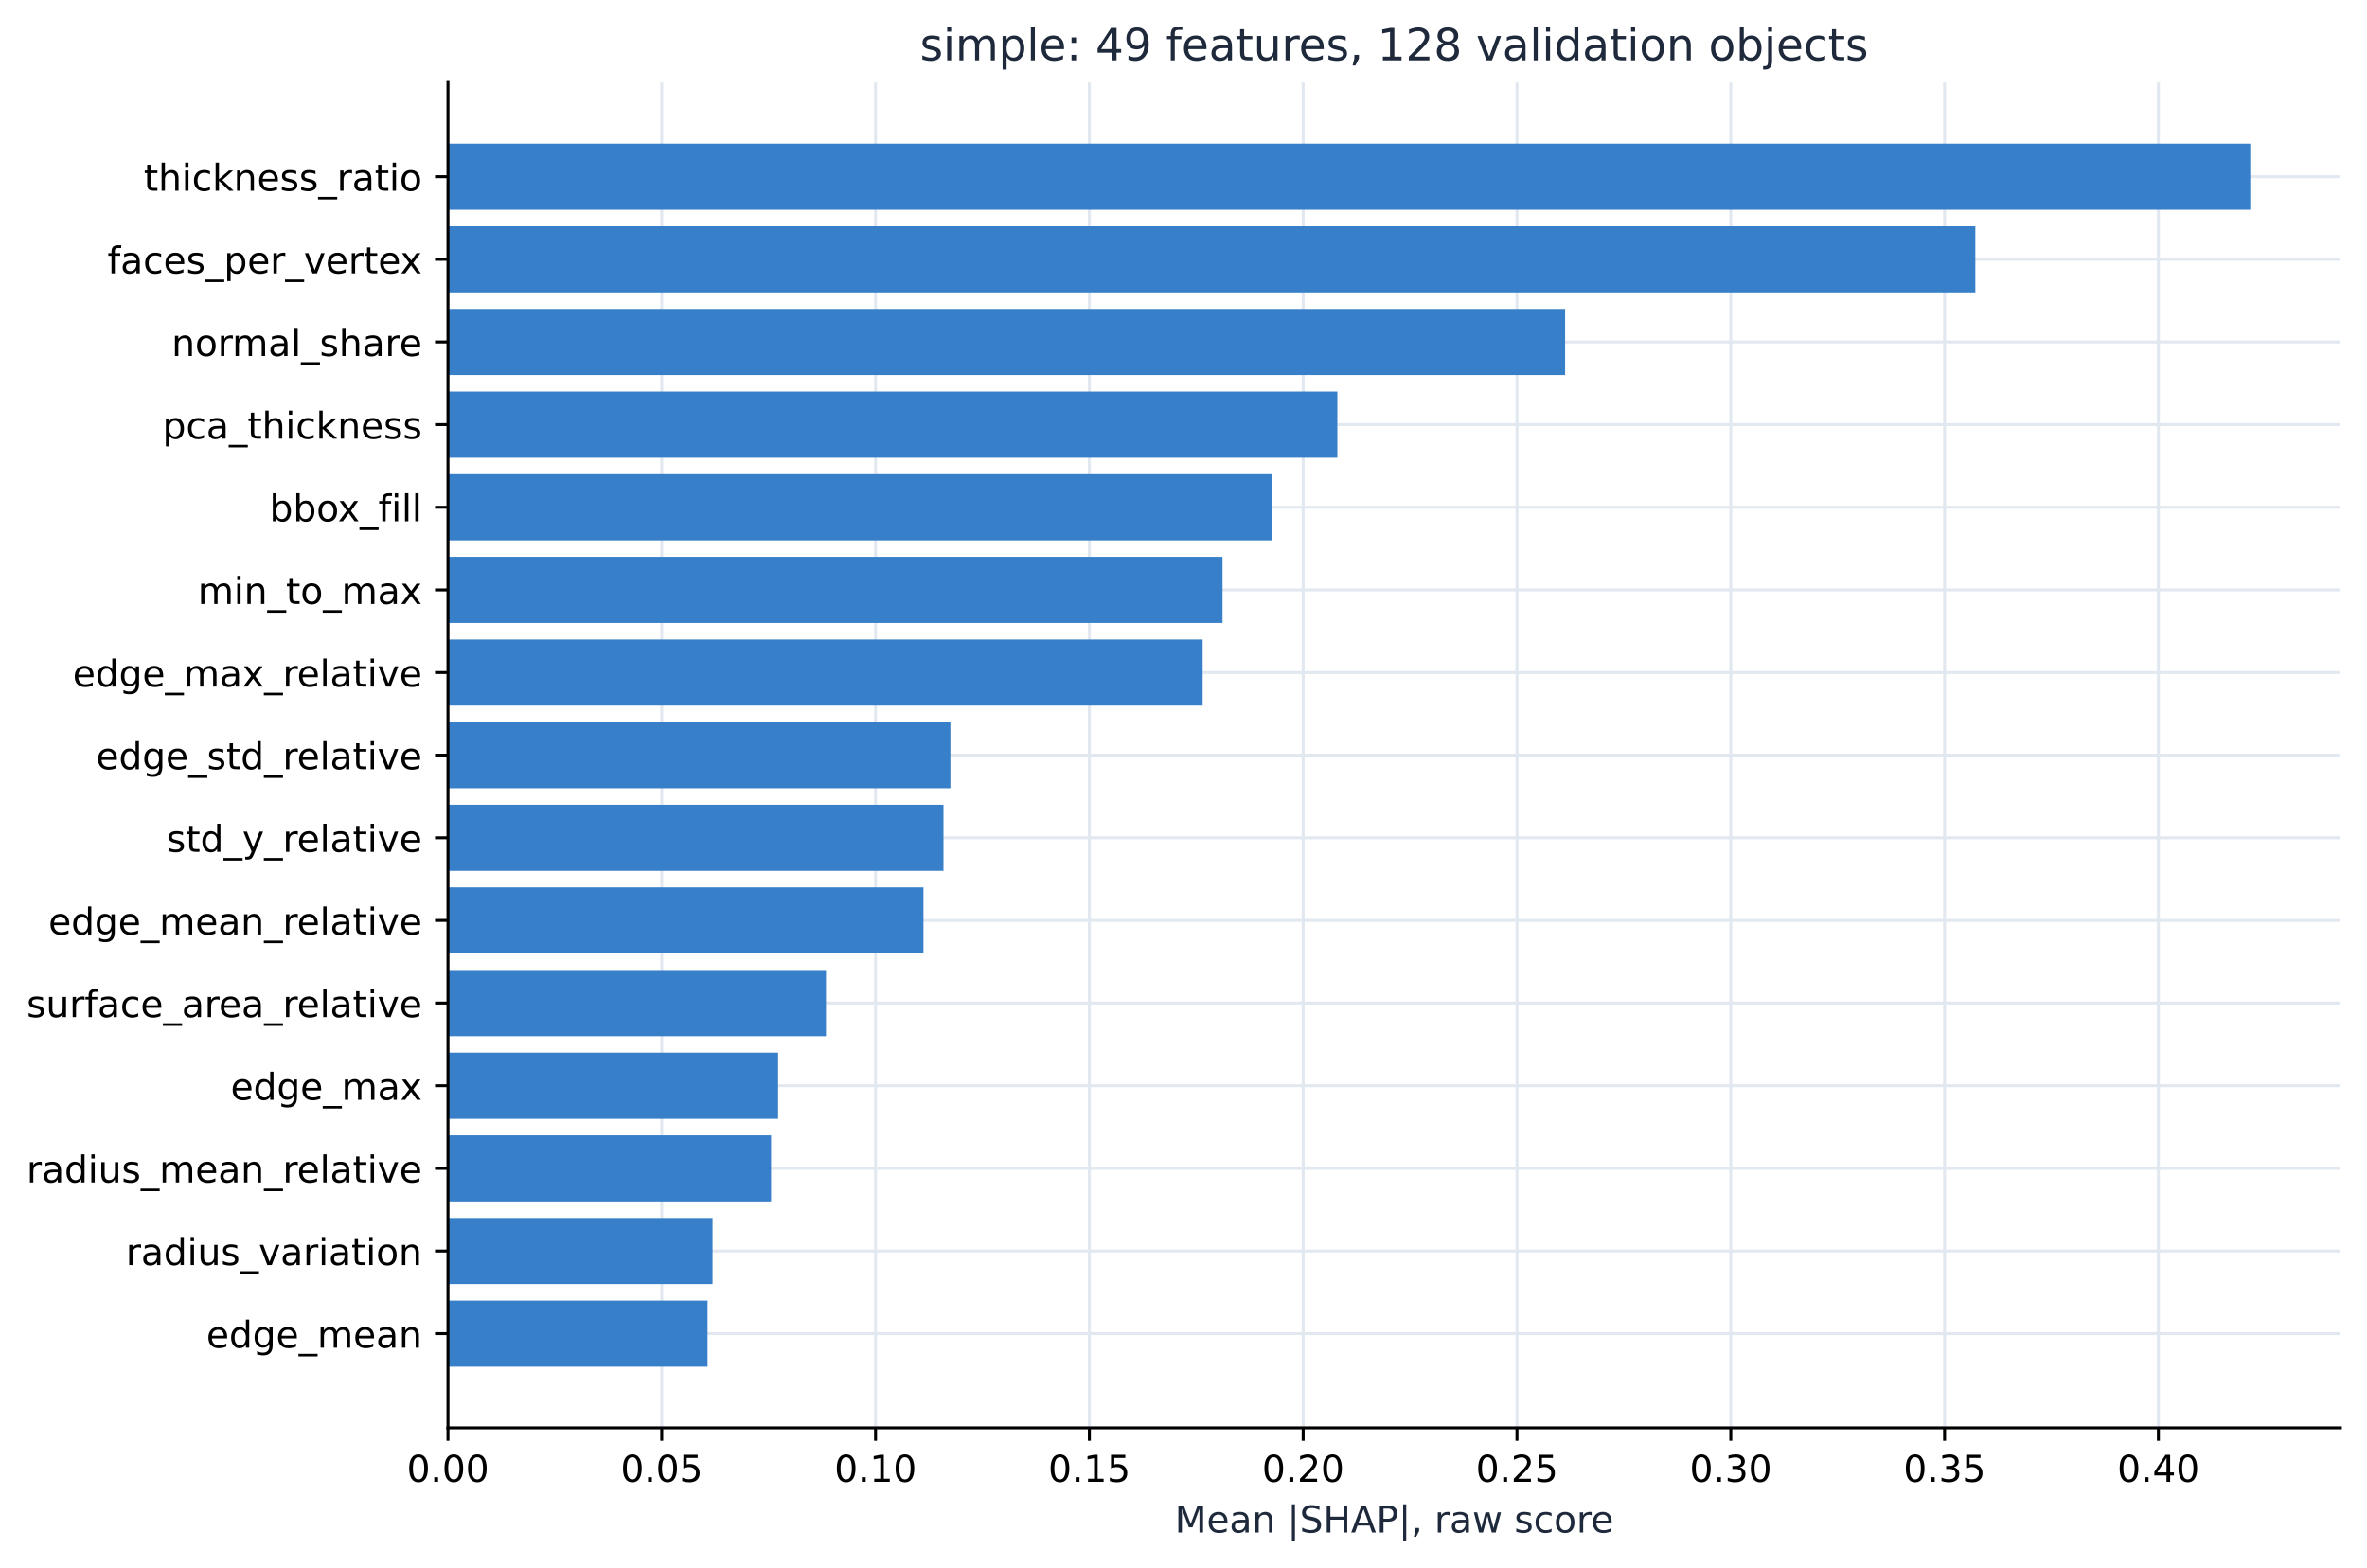
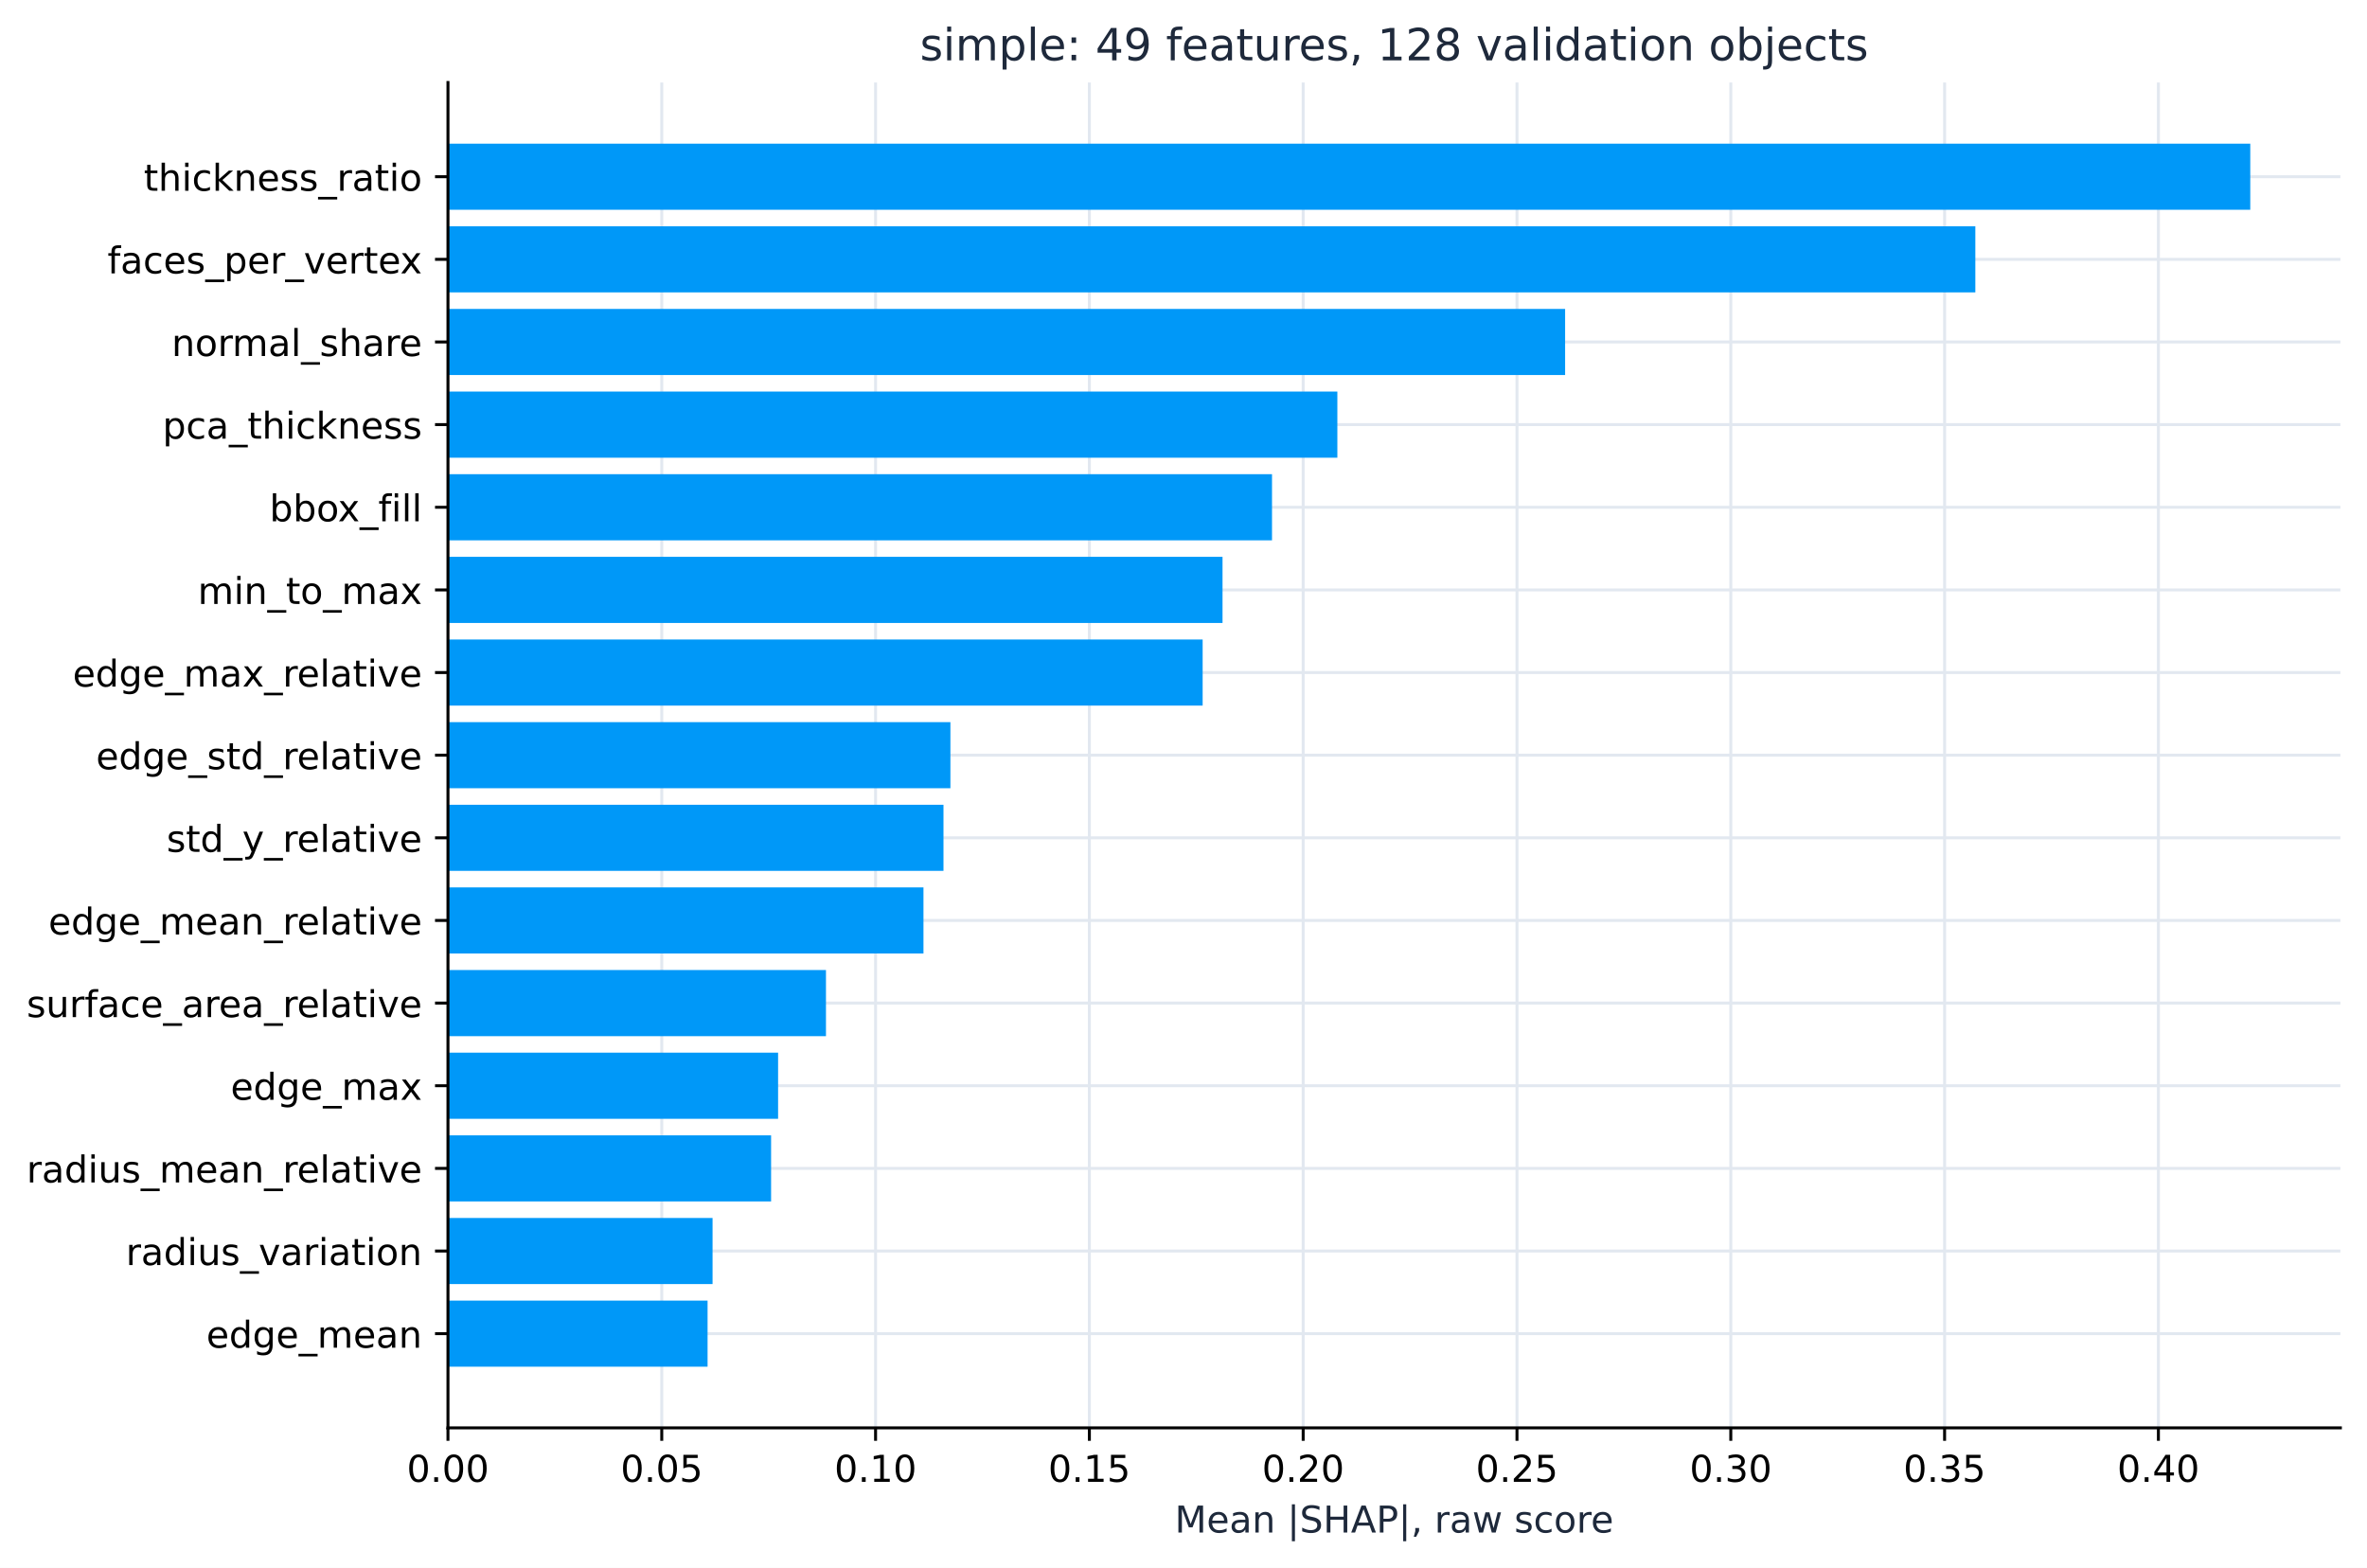
<svg xmlns="http://www.w3.org/2000/svg" xmlns:xlink="http://www.w3.org/1999/xlink" width="640.36pt" height="424.142pt" viewBox="0 0 640.36 424.142" version="1.1">
  <defs>
    <style type="text/css">*{stroke-linejoin: round; stroke-linecap: butt}</style>
  </defs>
  <g id="figure_1">
    <g id="patch_1">
      <path d="M 0 424.142 L 640.36 424.142 L 640.36 0 L 0 0 z " style="fill: #ffffff" />
    </g>
    <g id="axes_1">
      <g id="patch_2">
        <path d="M 121.188 386.264 L 633.16 386.264 L 633.16 22.318 L 121.188 22.318 z " style="fill: #ffffff" />
      </g>
      <g id="matplotlib.axis_1">
        <g id="xtick_1">
          <g id="line2d_1">
-             <path d="M 121.188 386.264 L 121.188 22.318 " clip-path="url(#pc2654a06e2)" style="fill: none; stroke: #e2e8f0; stroke-width: 0.8; stroke-linecap: square" />
+             <path d="M 121.188 386.264 L 121.188 22.318 " clip-path="url(#p5681c51ca7)" style="fill: none; stroke: #e2e8f0; stroke-width: 0.8; stroke-linecap: square" />
          </g>
          <g id="line2d_2">
            <defs>
-               <path id="m83dd0d96ba" d="M 0 0 L 0 3.5 " style="stroke: #000000; stroke-width: 0.8" />
+               <path id="m74b64ccf7b" d="M 0 0 L 0 3.5 " style="stroke: #000000; stroke-width: 0.8" />
            </defs>
            <g>
-               <use xlink:href="#m83dd0d96ba" x="121.188" y="386.264" style="stroke: #000000; stroke-width: 0.8" />
+               <use xlink:href="#m74b64ccf7b" x="121.188" y="386.264" style="stroke: #000000; stroke-width: 0.8" />
            </g>
          </g>
          <g id="text_1">
            <text style="font-size: 10px; font-family: 'DejaVu Sans', 'Bitstream Vera Sans', 'Computer Modern Sans Serif', 'Lucida Grande', 'Verdana', 'Geneva', 'Lucid', 'Arial', 'Helvetica', 'Avant Garde', sans-serif; text-anchor: middle" x="121.188" y="400.862" transform="rotate(-0 121.1875 400.862)">0.00</text>
          </g>
        </g>
        <g id="xtick_2">
          <g id="line2d_3">
-             <path d="M 179.03 386.264 L 179.03 22.318 " clip-path="url(#pc2654a06e2)" style="fill: none; stroke: #e2e8f0; stroke-width: 0.8; stroke-linecap: square" />
+             <path d="M 179.03 386.264 L 179.03 22.318 " clip-path="url(#p5681c51ca7)" style="fill: none; stroke: #e2e8f0; stroke-width: 0.8; stroke-linecap: square" />
          </g>
          <g id="line2d_4">
            <g>
-               <use xlink:href="#m83dd0d96ba" x="179.03" y="386.264" style="stroke: #000000; stroke-width: 0.8" />
+               <use xlink:href="#m74b64ccf7b" x="179.03" y="386.264" style="stroke: #000000; stroke-width: 0.8" />
            </g>
          </g>
          <g id="text_2">
            <text style="font-size: 10px; font-family: 'DejaVu Sans', 'Bitstream Vera Sans', 'Computer Modern Sans Serif', 'Lucida Grande', 'Verdana', 'Geneva', 'Lucid', 'Arial', 'Helvetica', 'Avant Garde', sans-serif; text-anchor: middle" x="179.03" y="400.862" transform="rotate(-0 179.0297 400.862)">0.05</text>
          </g>
        </g>
        <g id="xtick_3">
          <g id="line2d_5">
-             <path d="M 236.872 386.264 L 236.872 22.318 " clip-path="url(#pc2654a06e2)" style="fill: none; stroke: #e2e8f0; stroke-width: 0.8; stroke-linecap: square" />
+             <path d="M 236.872 386.264 L 236.872 22.318 " clip-path="url(#p5681c51ca7)" style="fill: none; stroke: #e2e8f0; stroke-width: 0.8; stroke-linecap: square" />
          </g>
          <g id="line2d_6">
            <g>
-               <use xlink:href="#m83dd0d96ba" x="236.872" y="386.264" style="stroke: #000000; stroke-width: 0.8" />
+               <use xlink:href="#m74b64ccf7b" x="236.872" y="386.264" style="stroke: #000000; stroke-width: 0.8" />
            </g>
          </g>
          <g id="text_3">
            <text style="font-size: 10px; font-family: 'DejaVu Sans', 'Bitstream Vera Sans', 'Computer Modern Sans Serif', 'Lucida Grande', 'Verdana', 'Geneva', 'Lucid', 'Arial', 'Helvetica', 'Avant Garde', sans-serif; text-anchor: middle" x="236.872" y="400.862" transform="rotate(-0 236.8719 400.862)">0.10</text>
          </g>
        </g>
        <g id="xtick_4">
          <g id="line2d_7">
-             <path d="M 294.714 386.264 L 294.714 22.318 " clip-path="url(#pc2654a06e2)" style="fill: none; stroke: #e2e8f0; stroke-width: 0.8; stroke-linecap: square" />
+             <path d="M 294.714 386.264 L 294.714 22.318 " clip-path="url(#p5681c51ca7)" style="fill: none; stroke: #e2e8f0; stroke-width: 0.8; stroke-linecap: square" />
          </g>
          <g id="line2d_8">
            <g>
-               <use xlink:href="#m83dd0d96ba" x="294.714" y="386.264" style="stroke: #000000; stroke-width: 0.8" />
+               <use xlink:href="#m74b64ccf7b" x="294.714" y="386.264" style="stroke: #000000; stroke-width: 0.8" />
            </g>
          </g>
          <g id="text_4">
            <text style="font-size: 10px; font-family: 'DejaVu Sans', 'Bitstream Vera Sans', 'Computer Modern Sans Serif', 'Lucida Grande', 'Verdana', 'Geneva', 'Lucid', 'Arial', 'Helvetica', 'Avant Garde', sans-serif; text-anchor: middle" x="294.714" y="400.862" transform="rotate(-0 294.7141 400.862)">0.15</text>
          </g>
        </g>
        <g id="xtick_5">
          <g id="line2d_9">
-             <path d="M 352.556 386.264 L 352.556 22.318 " clip-path="url(#pc2654a06e2)" style="fill: none; stroke: #e2e8f0; stroke-width: 0.8; stroke-linecap: square" />
+             <path d="M 352.556 386.264 L 352.556 22.318 " clip-path="url(#p5681c51ca7)" style="fill: none; stroke: #e2e8f0; stroke-width: 0.8; stroke-linecap: square" />
          </g>
          <g id="line2d_10">
            <g>
-               <use xlink:href="#m83dd0d96ba" x="352.556" y="386.264" style="stroke: #000000; stroke-width: 0.8" />
+               <use xlink:href="#m74b64ccf7b" x="352.556" y="386.264" style="stroke: #000000; stroke-width: 0.8" />
            </g>
          </g>
          <g id="text_5">
            <text style="font-size: 10px; font-family: 'DejaVu Sans', 'Bitstream Vera Sans', 'Computer Modern Sans Serif', 'Lucida Grande', 'Verdana', 'Geneva', 'Lucid', 'Arial', 'Helvetica', 'Avant Garde', sans-serif; text-anchor: middle" x="352.556" y="400.862" transform="rotate(-0 352.5562 400.862)">0.20</text>
          </g>
        </g>
        <g id="xtick_6">
          <g id="line2d_11">
-             <path d="M 410.398 386.264 L 410.398 22.318 " clip-path="url(#pc2654a06e2)" style="fill: none; stroke: #e2e8f0; stroke-width: 0.8; stroke-linecap: square" />
+             <path d="M 410.398 386.264 L 410.398 22.318 " clip-path="url(#p5681c51ca7)" style="fill: none; stroke: #e2e8f0; stroke-width: 0.8; stroke-linecap: square" />
          </g>
          <g id="line2d_12">
            <g>
-               <use xlink:href="#m83dd0d96ba" x="410.398" y="386.264" style="stroke: #000000; stroke-width: 0.8" />
+               <use xlink:href="#m74b64ccf7b" x="410.398" y="386.264" style="stroke: #000000; stroke-width: 0.8" />
            </g>
          </g>
          <g id="text_6">
            <text style="font-size: 10px; font-family: 'DejaVu Sans', 'Bitstream Vera Sans', 'Computer Modern Sans Serif', 'Lucida Grande', 'Verdana', 'Geneva', 'Lucid', 'Arial', 'Helvetica', 'Avant Garde', sans-serif; text-anchor: middle" x="410.398" y="400.862" transform="rotate(-0 410.3984 400.862)">0.25</text>
          </g>
        </g>
        <g id="xtick_7">
          <g id="line2d_13">
-             <path d="M 468.241 386.264 L 468.241 22.318 " clip-path="url(#pc2654a06e2)" style="fill: none; stroke: #e2e8f0; stroke-width: 0.8; stroke-linecap: square" />
+             <path d="M 468.241 386.264 L 468.241 22.318 " clip-path="url(#p5681c51ca7)" style="fill: none; stroke: #e2e8f0; stroke-width: 0.8; stroke-linecap: square" />
          </g>
          <g id="line2d_14">
            <g>
-               <use xlink:href="#m83dd0d96ba" x="468.241" y="386.264" style="stroke: #000000; stroke-width: 0.8" />
+               <use xlink:href="#m74b64ccf7b" x="468.241" y="386.264" style="stroke: #000000; stroke-width: 0.8" />
            </g>
          </g>
          <g id="text_7">
            <text style="font-size: 10px; font-family: 'DejaVu Sans', 'Bitstream Vera Sans', 'Computer Modern Sans Serif', 'Lucida Grande', 'Verdana', 'Geneva', 'Lucid', 'Arial', 'Helvetica', 'Avant Garde', sans-serif; text-anchor: middle" x="468.241" y="400.862" transform="rotate(-0 468.2406 400.862)">0.30</text>
          </g>
        </g>
        <g id="xtick_8">
          <g id="line2d_15">
-             <path d="M 526.083 386.264 L 526.083 22.318 " clip-path="url(#pc2654a06e2)" style="fill: none; stroke: #e2e8f0; stroke-width: 0.8; stroke-linecap: square" />
+             <path d="M 526.083 386.264 L 526.083 22.318 " clip-path="url(#p5681c51ca7)" style="fill: none; stroke: #e2e8f0; stroke-width: 0.8; stroke-linecap: square" />
          </g>
          <g id="line2d_16">
            <g>
-               <use xlink:href="#m83dd0d96ba" x="526.083" y="386.264" style="stroke: #000000; stroke-width: 0.8" />
+               <use xlink:href="#m74b64ccf7b" x="526.083" y="386.264" style="stroke: #000000; stroke-width: 0.8" />
            </g>
          </g>
          <g id="text_8">
            <text style="font-size: 10px; font-family: 'DejaVu Sans', 'Bitstream Vera Sans', 'Computer Modern Sans Serif', 'Lucida Grande', 'Verdana', 'Geneva', 'Lucid', 'Arial', 'Helvetica', 'Avant Garde', sans-serif; text-anchor: middle" x="526.083" y="400.862" transform="rotate(-0 526.0828 400.862)">0.35</text>
          </g>
        </g>
        <g id="xtick_9">
          <g id="line2d_17">
-             <path d="M 583.925 386.264 L 583.925 22.318 " clip-path="url(#pc2654a06e2)" style="fill: none; stroke: #e2e8f0; stroke-width: 0.8; stroke-linecap: square" />
+             <path d="M 583.925 386.264 L 583.925 22.318 " clip-path="url(#p5681c51ca7)" style="fill: none; stroke: #e2e8f0; stroke-width: 0.8; stroke-linecap: square" />
          </g>
          <g id="line2d_18">
            <g>
-               <use xlink:href="#m83dd0d96ba" x="583.925" y="386.264" style="stroke: #000000; stroke-width: 0.8" />
+               <use xlink:href="#m74b64ccf7b" x="583.925" y="386.264" style="stroke: #000000; stroke-width: 0.8" />
            </g>
          </g>
          <g id="text_9">
            <text style="font-size: 10px; font-family: 'DejaVu Sans', 'Bitstream Vera Sans', 'Computer Modern Sans Serif', 'Lucida Grande', 'Verdana', 'Geneva', 'Lucid', 'Arial', 'Helvetica', 'Avant Garde', sans-serif; text-anchor: middle" x="583.925" y="400.862" transform="rotate(-0 583.925 400.862)">0.40</text>
          </g>
        </g>
        <g id="text_10">
          <text style="font-size: 10px; font-family: 'DejaVu Sans', 'Bitstream Vera Sans', 'Computer Modern Sans Serif', 'Lucida Grande', 'Verdana', 'Geneva', 'Lucid', 'Arial', 'Helvetica', 'Avant Garde', sans-serif; text-anchor: middle; fill: #1e293b" x="377.174" y="414.584" transform="rotate(-0 377.1739 414.5839)">Mean |SHAP|, raw score</text>
        </g>
      </g>
      <g id="matplotlib.axis_2">
        <g id="ytick_1">
          <g id="line2d_19">
-             <path d="M 121.188 360.778 L 633.16 360.778 " clip-path="url(#pc2654a06e2)" style="fill: none; stroke: #e2e8f0; stroke-width: 0.8; stroke-linecap: square" />
+             <path d="M 121.188 360.778 L 633.16 360.778 " clip-path="url(#p5681c51ca7)" style="fill: none; stroke: #e2e8f0; stroke-width: 0.8; stroke-linecap: square" />
          </g>
          <g id="line2d_20">
            <defs>
-               <path id="m30eb8e2492" d="M 0 0 L -3.5 0 " style="stroke: #000000; stroke-width: 0.8" />
+               <path id="mde636104ad" d="M 0 0 L -3.5 0 " style="stroke: #000000; stroke-width: 0.8" />
            </defs>
            <g>
-               <use xlink:href="#m30eb8e2492" x="121.188" y="360.778" style="stroke: #000000; stroke-width: 0.8" />
+               <use xlink:href="#mde636104ad" x="121.188" y="360.778" style="stroke: #000000; stroke-width: 0.8" />
            </g>
          </g>
          <g id="text_11">
            <text style="font-size: 10px; font-family: 'DejaVu Sans', 'Bitstream Vera Sans', 'Computer Modern Sans Serif', 'Lucida Grande', 'Verdana', 'Geneva', 'Lucid', 'Arial', 'Helvetica', 'Avant Garde', sans-serif; text-anchor: end" x="114.188" y="364.578" transform="rotate(-0 114.1875 364.5777)">edge_mean</text>
          </g>
        </g>
        <g id="ytick_2">
          <g id="line2d_21">
-             <path d="M 121.188 338.423 L 633.16 338.423 " clip-path="url(#pc2654a06e2)" style="fill: none; stroke: #e2e8f0; stroke-width: 0.8; stroke-linecap: square" />
+             <path d="M 121.188 338.423 L 633.16 338.423 " clip-path="url(#p5681c51ca7)" style="fill: none; stroke: #e2e8f0; stroke-width: 0.8; stroke-linecap: square" />
          </g>
          <g id="line2d_22">
            <g>
-               <use xlink:href="#m30eb8e2492" x="121.188" y="338.423" style="stroke: #000000; stroke-width: 0.8" />
+               <use xlink:href="#mde636104ad" x="121.188" y="338.423" style="stroke: #000000; stroke-width: 0.8" />
            </g>
          </g>
          <g id="text_12">
            <text style="font-size: 10px; font-family: 'DejaVu Sans', 'Bitstream Vera Sans', 'Computer Modern Sans Serif', 'Lucida Grande', 'Verdana', 'Geneva', 'Lucid', 'Arial', 'Helvetica', 'Avant Garde', sans-serif; text-anchor: end" x="114.188" y="342.222" transform="rotate(-0 114.1875 342.2223)">radius_variation</text>
          </g>
        </g>
        <g id="ytick_3">
          <g id="line2d_23">
-             <path d="M 121.188 316.068 L 633.16 316.068 " clip-path="url(#pc2654a06e2)" style="fill: none; stroke: #e2e8f0; stroke-width: 0.8; stroke-linecap: square" />
+             <path d="M 121.188 316.068 L 633.16 316.068 " clip-path="url(#p5681c51ca7)" style="fill: none; stroke: #e2e8f0; stroke-width: 0.8; stroke-linecap: square" />
          </g>
          <g id="line2d_24">
            <g>
-               <use xlink:href="#m30eb8e2492" x="121.188" y="316.068" style="stroke: #000000; stroke-width: 0.8" />
+               <use xlink:href="#mde636104ad" x="121.188" y="316.068" style="stroke: #000000; stroke-width: 0.8" />
            </g>
          </g>
          <g id="text_13">
            <text style="font-size: 10px; font-family: 'DejaVu Sans', 'Bitstream Vera Sans', 'Computer Modern Sans Serif', 'Lucida Grande', 'Verdana', 'Geneva', 'Lucid', 'Arial', 'Helvetica', 'Avant Garde', sans-serif; text-anchor: end" x="114.188" y="319.867" transform="rotate(-0 114.1875 319.8669)">radius_mean_relative</text>
          </g>
        </g>
        <g id="ytick_4">
          <g id="line2d_25">
-             <path d="M 121.188 293.712 L 633.16 293.712 " clip-path="url(#pc2654a06e2)" style="fill: none; stroke: #e2e8f0; stroke-width: 0.8; stroke-linecap: square" />
+             <path d="M 121.188 293.712 L 633.16 293.712 " clip-path="url(#p5681c51ca7)" style="fill: none; stroke: #e2e8f0; stroke-width: 0.8; stroke-linecap: square" />
          </g>
          <g id="line2d_26">
            <g>
-               <use xlink:href="#m30eb8e2492" x="121.188" y="293.712" style="stroke: #000000; stroke-width: 0.8" />
+               <use xlink:href="#mde636104ad" x="121.188" y="293.712" style="stroke: #000000; stroke-width: 0.8" />
            </g>
          </g>
          <g id="text_14">
            <text style="font-size: 10px; font-family: 'DejaVu Sans', 'Bitstream Vera Sans', 'Computer Modern Sans Serif', 'Lucida Grande', 'Verdana', 'Geneva', 'Lucid', 'Arial', 'Helvetica', 'Avant Garde', sans-serif; text-anchor: end" x="114.188" y="297.512" transform="rotate(-0 114.1875 297.5116)">edge_max</text>
          </g>
        </g>
        <g id="ytick_5">
          <g id="line2d_27">
-             <path d="M 121.188 271.357 L 633.16 271.357 " clip-path="url(#pc2654a06e2)" style="fill: none; stroke: #e2e8f0; stroke-width: 0.8; stroke-linecap: square" />
+             <path d="M 121.188 271.357 L 633.16 271.357 " clip-path="url(#p5681c51ca7)" style="fill: none; stroke: #e2e8f0; stroke-width: 0.8; stroke-linecap: square" />
          </g>
          <g id="line2d_28">
            <g>
-               <use xlink:href="#m30eb8e2492" x="121.188" y="271.357" style="stroke: #000000; stroke-width: 0.8" />
+               <use xlink:href="#mde636104ad" x="121.188" y="271.357" style="stroke: #000000; stroke-width: 0.8" />
            </g>
          </g>
          <g id="text_15">
            <text style="font-size: 10px; font-family: 'DejaVu Sans', 'Bitstream Vera Sans', 'Computer Modern Sans Serif', 'Lucida Grande', 'Verdana', 'Geneva', 'Lucid', 'Arial', 'Helvetica', 'Avant Garde', sans-serif; text-anchor: end" x="114.188" y="275.156" transform="rotate(-0 114.1875 275.1562)">surface_area_relative</text>
          </g>
        </g>
        <g id="ytick_6">
          <g id="line2d_29">
-             <path d="M 121.188 249.002 L 633.16 249.002 " clip-path="url(#pc2654a06e2)" style="fill: none; stroke: #e2e8f0; stroke-width: 0.8; stroke-linecap: square" />
+             <path d="M 121.188 249.002 L 633.16 249.002 " clip-path="url(#p5681c51ca7)" style="fill: none; stroke: #e2e8f0; stroke-width: 0.8; stroke-linecap: square" />
          </g>
          <g id="line2d_30">
            <g>
-               <use xlink:href="#m30eb8e2492" x="121.188" y="249.002" style="stroke: #000000; stroke-width: 0.8" />
+               <use xlink:href="#mde636104ad" x="121.188" y="249.002" style="stroke: #000000; stroke-width: 0.8" />
            </g>
          </g>
          <g id="text_16">
            <text style="font-size: 10px; font-family: 'DejaVu Sans', 'Bitstream Vera Sans', 'Computer Modern Sans Serif', 'Lucida Grande', 'Verdana', 'Geneva', 'Lucid', 'Arial', 'Helvetica', 'Avant Garde', sans-serif; text-anchor: end" x="114.188" y="252.801" transform="rotate(-0 114.1875 252.8008)">edge_mean_relative</text>
          </g>
        </g>
        <g id="ytick_7">
          <g id="line2d_31">
-             <path d="M 121.188 226.646 L 633.16 226.646 " clip-path="url(#pc2654a06e2)" style="fill: none; stroke: #e2e8f0; stroke-width: 0.8; stroke-linecap: square" />
+             <path d="M 121.188 226.646 L 633.16 226.646 " clip-path="url(#p5681c51ca7)" style="fill: none; stroke: #e2e8f0; stroke-width: 0.8; stroke-linecap: square" />
          </g>
          <g id="line2d_32">
            <g>
-               <use xlink:href="#m30eb8e2492" x="121.188" y="226.646" style="stroke: #000000; stroke-width: 0.8" />
+               <use xlink:href="#mde636104ad" x="121.188" y="226.646" style="stroke: #000000; stroke-width: 0.8" />
            </g>
          </g>
          <g id="text_17">
            <text style="font-size: 10px; font-family: 'DejaVu Sans', 'Bitstream Vera Sans', 'Computer Modern Sans Serif', 'Lucida Grande', 'Verdana', 'Geneva', 'Lucid', 'Arial', 'Helvetica', 'Avant Garde', sans-serif; text-anchor: end" x="114.188" y="230.445" transform="rotate(-0 114.1875 230.4454)">std_y_relative</text>
          </g>
        </g>
        <g id="ytick_8">
          <g id="line2d_33">
-             <path d="M 121.188 204.291 L 633.16 204.291 " clip-path="url(#pc2654a06e2)" style="fill: none; stroke: #e2e8f0; stroke-width: 0.8; stroke-linecap: square" />
+             <path d="M 121.188 204.291 L 633.16 204.291 " clip-path="url(#p5681c51ca7)" style="fill: none; stroke: #e2e8f0; stroke-width: 0.8; stroke-linecap: square" />
          </g>
          <g id="line2d_34">
            <g>
-               <use xlink:href="#m30eb8e2492" x="121.188" y="204.291" style="stroke: #000000; stroke-width: 0.8" />
+               <use xlink:href="#mde636104ad" x="121.188" y="204.291" style="stroke: #000000; stroke-width: 0.8" />
            </g>
          </g>
          <g id="text_18">
            <text style="font-size: 10px; font-family: 'DejaVu Sans', 'Bitstream Vera Sans', 'Computer Modern Sans Serif', 'Lucida Grande', 'Verdana', 'Geneva', 'Lucid', 'Arial', 'Helvetica', 'Avant Garde', sans-serif; text-anchor: end" x="114.188" y="208.09" transform="rotate(-0 114.1875 208.0901)">edge_std_relative</text>
          </g>
        </g>
        <g id="ytick_9">
          <g id="line2d_35">
-             <path d="M 121.188 181.935 L 633.16 181.935 " clip-path="url(#pc2654a06e2)" style="fill: none; stroke: #e2e8f0; stroke-width: 0.8; stroke-linecap: square" />
+             <path d="M 121.188 181.935 L 633.16 181.935 " clip-path="url(#p5681c51ca7)" style="fill: none; stroke: #e2e8f0; stroke-width: 0.8; stroke-linecap: square" />
          </g>
          <g id="line2d_36">
            <g>
-               <use xlink:href="#m30eb8e2492" x="121.188" y="181.935" style="stroke: #000000; stroke-width: 0.8" />
+               <use xlink:href="#mde636104ad" x="121.188" y="181.935" style="stroke: #000000; stroke-width: 0.8" />
            </g>
          </g>
          <g id="text_19">
            <text style="font-size: 10px; font-family: 'DejaVu Sans', 'Bitstream Vera Sans', 'Computer Modern Sans Serif', 'Lucida Grande', 'Verdana', 'Geneva', 'Lucid', 'Arial', 'Helvetica', 'Avant Garde', sans-serif; text-anchor: end" x="114.188" y="185.735" transform="rotate(-0 114.1875 185.7347)">edge_max_relative</text>
          </g>
        </g>
        <g id="ytick_10">
          <g id="line2d_37">
-             <path d="M 121.188 159.58 L 633.16 159.58 " clip-path="url(#pc2654a06e2)" style="fill: none; stroke: #e2e8f0; stroke-width: 0.8; stroke-linecap: square" />
+             <path d="M 121.188 159.58 L 633.16 159.58 " clip-path="url(#p5681c51ca7)" style="fill: none; stroke: #e2e8f0; stroke-width: 0.8; stroke-linecap: square" />
          </g>
          <g id="line2d_38">
            <g>
-               <use xlink:href="#m30eb8e2492" x="121.188" y="159.58" style="stroke: #000000; stroke-width: 0.8" />
+               <use xlink:href="#mde636104ad" x="121.188" y="159.58" style="stroke: #000000; stroke-width: 0.8" />
            </g>
          </g>
          <g id="text_20">
            <text style="font-size: 10px; font-family: 'DejaVu Sans', 'Bitstream Vera Sans', 'Computer Modern Sans Serif', 'Lucida Grande', 'Verdana', 'Geneva', 'Lucid', 'Arial', 'Helvetica', 'Avant Garde', sans-serif; text-anchor: end" x="114.188" y="163.379" transform="rotate(-0 114.1875 163.3793)">min_to_max</text>
          </g>
        </g>
        <g id="ytick_11">
          <g id="line2d_39">
-             <path d="M 121.188 137.225 L 633.16 137.225 " clip-path="url(#pc2654a06e2)" style="fill: none; stroke: #e2e8f0; stroke-width: 0.8; stroke-linecap: square" />
+             <path d="M 121.188 137.225 L 633.16 137.225 " clip-path="url(#p5681c51ca7)" style="fill: none; stroke: #e2e8f0; stroke-width: 0.8; stroke-linecap: square" />
          </g>
          <g id="line2d_40">
            <g>
-               <use xlink:href="#m30eb8e2492" x="121.188" y="137.225" style="stroke: #000000; stroke-width: 0.8" />
+               <use xlink:href="#mde636104ad" x="121.188" y="137.225" style="stroke: #000000; stroke-width: 0.8" />
            </g>
          </g>
          <g id="text_21">
            <text style="font-size: 10px; font-family: 'DejaVu Sans', 'Bitstream Vera Sans', 'Computer Modern Sans Serif', 'Lucida Grande', 'Verdana', 'Geneva', 'Lucid', 'Arial', 'Helvetica', 'Avant Garde', sans-serif; text-anchor: end" x="114.188" y="141.024" transform="rotate(-0 114.1875 141.024)">bbox_fill</text>
          </g>
        </g>
        <g id="ytick_12">
          <g id="line2d_41">
-             <path d="M 121.188 114.869 L 633.16 114.869 " clip-path="url(#pc2654a06e2)" style="fill: none; stroke: #e2e8f0; stroke-width: 0.8; stroke-linecap: square" />
+             <path d="M 121.188 114.869 L 633.16 114.869 " clip-path="url(#p5681c51ca7)" style="fill: none; stroke: #e2e8f0; stroke-width: 0.8; stroke-linecap: square" />
          </g>
          <g id="line2d_42">
            <g>
-               <use xlink:href="#m30eb8e2492" x="121.188" y="114.869" style="stroke: #000000; stroke-width: 0.8" />
+               <use xlink:href="#mde636104ad" x="121.188" y="114.869" style="stroke: #000000; stroke-width: 0.8" />
            </g>
          </g>
          <g id="text_22">
            <text style="font-size: 10px; font-family: 'DejaVu Sans', 'Bitstream Vera Sans', 'Computer Modern Sans Serif', 'Lucida Grande', 'Verdana', 'Geneva', 'Lucid', 'Arial', 'Helvetica', 'Avant Garde', sans-serif; text-anchor: end" x="114.188" y="118.669" transform="rotate(-0 114.1875 118.6686)">pca_thickness</text>
          </g>
        </g>
        <g id="ytick_13">
          <g id="line2d_43">
-             <path d="M 121.188 92.514 L 633.16 92.514 " clip-path="url(#pc2654a06e2)" style="fill: none; stroke: #e2e8f0; stroke-width: 0.8; stroke-linecap: square" />
+             <path d="M 121.188 92.514 L 633.16 92.514 " clip-path="url(#p5681c51ca7)" style="fill: none; stroke: #e2e8f0; stroke-width: 0.8; stroke-linecap: square" />
          </g>
          <g id="line2d_44">
            <g>
-               <use xlink:href="#m30eb8e2492" x="121.188" y="92.514" style="stroke: #000000; stroke-width: 0.8" />
+               <use xlink:href="#mde636104ad" x="121.188" y="92.514" style="stroke: #000000; stroke-width: 0.8" />
            </g>
          </g>
          <g id="text_23">
            <text style="font-size: 10px; font-family: 'DejaVu Sans', 'Bitstream Vera Sans', 'Computer Modern Sans Serif', 'Lucida Grande', 'Verdana', 'Geneva', 'Lucid', 'Arial', 'Helvetica', 'Avant Garde', sans-serif; text-anchor: end" x="114.188" y="96.313" transform="rotate(-0 114.1875 96.31321)">normal_share</text>
          </g>
        </g>
        <g id="ytick_14">
          <g id="line2d_45">
-             <path d="M 121.188 70.159 L 633.16 70.159 " clip-path="url(#pc2654a06e2)" style="fill: none; stroke: #e2e8f0; stroke-width: 0.8; stroke-linecap: square" />
+             <path d="M 121.188 70.159 L 633.16 70.159 " clip-path="url(#p5681c51ca7)" style="fill: none; stroke: #e2e8f0; stroke-width: 0.8; stroke-linecap: square" />
          </g>
          <g id="line2d_46">
            <g>
-               <use xlink:href="#m30eb8e2492" x="121.188" y="70.159" style="stroke: #000000; stroke-width: 0.8" />
+               <use xlink:href="#mde636104ad" x="121.188" y="70.159" style="stroke: #000000; stroke-width: 0.8" />
            </g>
          </g>
          <g id="text_24">
            <text style="font-size: 10px; font-family: 'DejaVu Sans', 'Bitstream Vera Sans', 'Computer Modern Sans Serif', 'Lucida Grande', 'Verdana', 'Geneva', 'Lucid', 'Arial', 'Helvetica', 'Avant Garde', sans-serif; text-anchor: end" x="114.188" y="73.958" transform="rotate(-0 114.1875 73.95784)">faces_per_vertex</text>
          </g>
        </g>
        <g id="ytick_15">
          <g id="line2d_47">
-             <path d="M 121.188 47.803 L 633.16 47.803 " clip-path="url(#pc2654a06e2)" style="fill: none; stroke: #e2e8f0; stroke-width: 0.8; stroke-linecap: square" />
+             <path d="M 121.188 47.803 L 633.16 47.803 " clip-path="url(#p5681c51ca7)" style="fill: none; stroke: #e2e8f0; stroke-width: 0.8; stroke-linecap: square" />
          </g>
          <g id="line2d_48">
            <g>
-               <use xlink:href="#m30eb8e2492" x="121.188" y="47.803" style="stroke: #000000; stroke-width: 0.8" />
+               <use xlink:href="#mde636104ad" x="121.188" y="47.803" style="stroke: #000000; stroke-width: 0.8" />
            </g>
          </g>
          <g id="text_25">
            <text style="font-size: 10px; font-family: 'DejaVu Sans', 'Bitstream Vera Sans', 'Computer Modern Sans Serif', 'Lucida Grande', 'Verdana', 'Geneva', 'Lucid', 'Arial', 'Helvetica', 'Avant Garde', sans-serif; text-anchor: end" x="114.188" y="51.602" transform="rotate(-0 114.1875 51.60247)">thickness_ratio</text>
          </g>
        </g>
      </g>
      <g id="patch_3">
-         <path d="M 121.188 369.721 L 191.425 369.721 L 191.425 351.836 L 121.188 351.836 z " clip-path="url(#pc2654a06e2)" style="fill: #377fc8" />
+         <path d="M 121.188 369.721 L 191.425 369.721 L 191.425 351.836 L 121.188 351.836 z " clip-path="url(#p5681c51ca7)" style="fill: #0098f8" />
      </g>
      <g id="patch_4">
-         <path d="M 121.188 347.365 L 192.773 347.365 L 192.773 329.481 L 121.188 329.481 z " clip-path="url(#pc2654a06e2)" style="fill: #377fc8" />
+         <path d="M 121.188 347.365 L 192.773 347.365 L 192.773 329.481 L 121.188 329.481 z " clip-path="url(#p5681c51ca7)" style="fill: #0098f8" />
      </g>
      <g id="patch_5">
-         <path d="M 121.188 325.01 L 208.609 325.01 L 208.609 307.126 L 121.188 307.126 z " clip-path="url(#pc2654a06e2)" style="fill: #377fc8" />
+         <path d="M 121.188 325.01 L 208.609 325.01 L 208.609 307.126 L 121.188 307.126 z " clip-path="url(#p5681c51ca7)" style="fill: #0098f8" />
      </g>
      <g id="patch_6">
-         <path d="M 121.188 302.654 L 210.503 302.654 L 210.503 284.77 L 121.188 284.77 z " clip-path="url(#pc2654a06e2)" style="fill: #377fc8" />
+         <path d="M 121.188 302.654 L 210.503 302.654 L 210.503 284.77 L 121.188 284.77 z " clip-path="url(#p5681c51ca7)" style="fill: #0098f8" />
      </g>
      <g id="patch_7">
-         <path d="M 121.188 280.299 L 223.455 280.299 L 223.455 262.415 L 121.188 262.415 z " clip-path="url(#pc2654a06e2)" style="fill: #377fc8" />
+         <path d="M 121.188 280.299 L 223.455 280.299 L 223.455 262.415 L 121.188 262.415 z " clip-path="url(#p5681c51ca7)" style="fill: #0098f8" />
      </g>
      <g id="patch_8">
-         <path d="M 121.188 257.944 L 249.832 257.944 L 249.832 240.059 L 121.188 240.059 z " clip-path="url(#pc2654a06e2)" style="fill: #377fc8" />
+         <path d="M 121.188 257.944 L 249.832 257.944 L 249.832 240.059 L 121.188 240.059 z " clip-path="url(#p5681c51ca7)" style="fill: #0098f8" />
      </g>
      <g id="patch_9">
-         <path d="M 121.188 235.588 L 255.246 235.588 L 255.246 217.704 L 121.188 217.704 z " clip-path="url(#pc2654a06e2)" style="fill: #377fc8" />
+         <path d="M 121.188 235.588 L 255.246 235.588 L 255.246 217.704 L 121.188 217.704 z " clip-path="url(#p5681c51ca7)" style="fill: #0098f8" />
      </g>
      <g id="patch_10">
-         <path d="M 121.188 213.233 L 257.121 213.233 L 257.121 195.349 L 121.188 195.349 z " clip-path="url(#pc2654a06e2)" style="fill: #377fc8" />
+         <path d="M 121.188 213.233 L 257.121 213.233 L 257.121 195.349 L 121.188 195.349 z " clip-path="url(#p5681c51ca7)" style="fill: #0098f8" />
      </g>
      <g id="patch_11">
-         <path d="M 121.188 190.878 L 325.361 190.878 L 325.361 172.993 L 121.188 172.993 z " clip-path="url(#pc2654a06e2)" style="fill: #377fc8" />
+         <path d="M 121.188 190.878 L 325.361 190.878 L 325.361 172.993 L 121.188 172.993 z " clip-path="url(#p5681c51ca7)" style="fill: #0098f8" />
      </g>
      <g id="patch_12">
-         <path d="M 121.188 168.522 L 330.739 168.522 L 330.739 150.638 L 121.188 150.638 z " clip-path="url(#pc2654a06e2)" style="fill: #377fc8" />
+         <path d="M 121.188 168.522 L 330.739 168.522 L 330.739 150.638 L 121.188 150.638 z " clip-path="url(#p5681c51ca7)" style="fill: #0098f8" />
      </g>
      <g id="patch_13">
-         <path d="M 121.188 146.167 L 344.125 146.167 L 344.125 128.283 L 121.188 128.283 z " clip-path="url(#pc2654a06e2)" style="fill: #377fc8" />
+         <path d="M 121.188 146.167 L 344.125 146.167 L 344.125 128.283 L 121.188 128.283 z " clip-path="url(#p5681c51ca7)" style="fill: #0098f8" />
      </g>
      <g id="patch_14">
-         <path d="M 121.188 123.812 L 361.805 123.812 L 361.805 105.927 L 121.188 105.927 z " clip-path="url(#pc2654a06e2)" style="fill: #377fc8" />
+         <path d="M 121.188 123.812 L 361.805 123.812 L 361.805 105.927 L 121.188 105.927 z " clip-path="url(#p5681c51ca7)" style="fill: #0098f8" />
      </g>
      <g id="patch_15">
-         <path d="M 121.188 101.456 L 423.422 101.456 L 423.422 83.572 L 121.188 83.572 z " clip-path="url(#pc2654a06e2)" style="fill: #377fc8" />
+         <path d="M 121.188 101.456 L 423.422 101.456 L 423.422 83.572 L 121.188 83.572 z " clip-path="url(#p5681c51ca7)" style="fill: #0098f8" />
      </g>
      <g id="patch_16">
-         <path d="M 121.188 79.101 L 534.401 79.101 L 534.401 61.216 L 121.188 61.216 z " clip-path="url(#pc2654a06e2)" style="fill: #377fc8" />
+         <path d="M 121.188 79.101 L 534.401 79.101 L 534.401 61.216 L 121.188 61.216 z " clip-path="url(#p5681c51ca7)" style="fill: #0098f8" />
      </g>
      <g id="patch_17">
-         <path d="M 121.188 56.745 L 608.781 56.745 L 608.781 38.861 L 121.188 38.861 z " clip-path="url(#pc2654a06e2)" style="fill: #377fc8" />
+         <path d="M 121.188 56.745 L 608.781 56.745 L 608.781 38.861 L 121.188 38.861 z " clip-path="url(#p5681c51ca7)" style="fill: #0098f8" />
      </g>
      <g id="patch_18">
        <path d="M 121.188 386.264 L 121.188 22.318 " style="fill: none; stroke: #000000; stroke-width: 0.8; stroke-linejoin: miter; stroke-linecap: square" />
      </g>
      <g id="patch_19">
        <path d="M 121.188 386.264 L 633.16 386.264 " style="fill: none; stroke: #000000; stroke-width: 0.8; stroke-linejoin: miter; stroke-linecap: square" />
      </g>
      <g id="text_26">
        <text style="font-size: 12px; font-family: 'DejaVu Sans', 'Bitstream Vera Sans', 'Computer Modern Sans Serif', 'Lucida Grande', 'Verdana', 'Geneva', 'Lucid', 'Arial', 'Helvetica', 'Avant Garde', sans-serif; text-anchor: middle; fill: #1e293b" x="377.174" y="16.318" transform="rotate(-0 377.1739 16.31812)">simple: 49 features, 128 validation objects</text>
      </g>
    </g>
  </g>
  <defs>
-     <clipPath id="pc2654a06e2">
+     <clipPath id="p5681c51ca7">
      <rect x="121.188" y="22.318" width="511.973" height="363.945" />
    </clipPath>
  </defs>
</svg>
